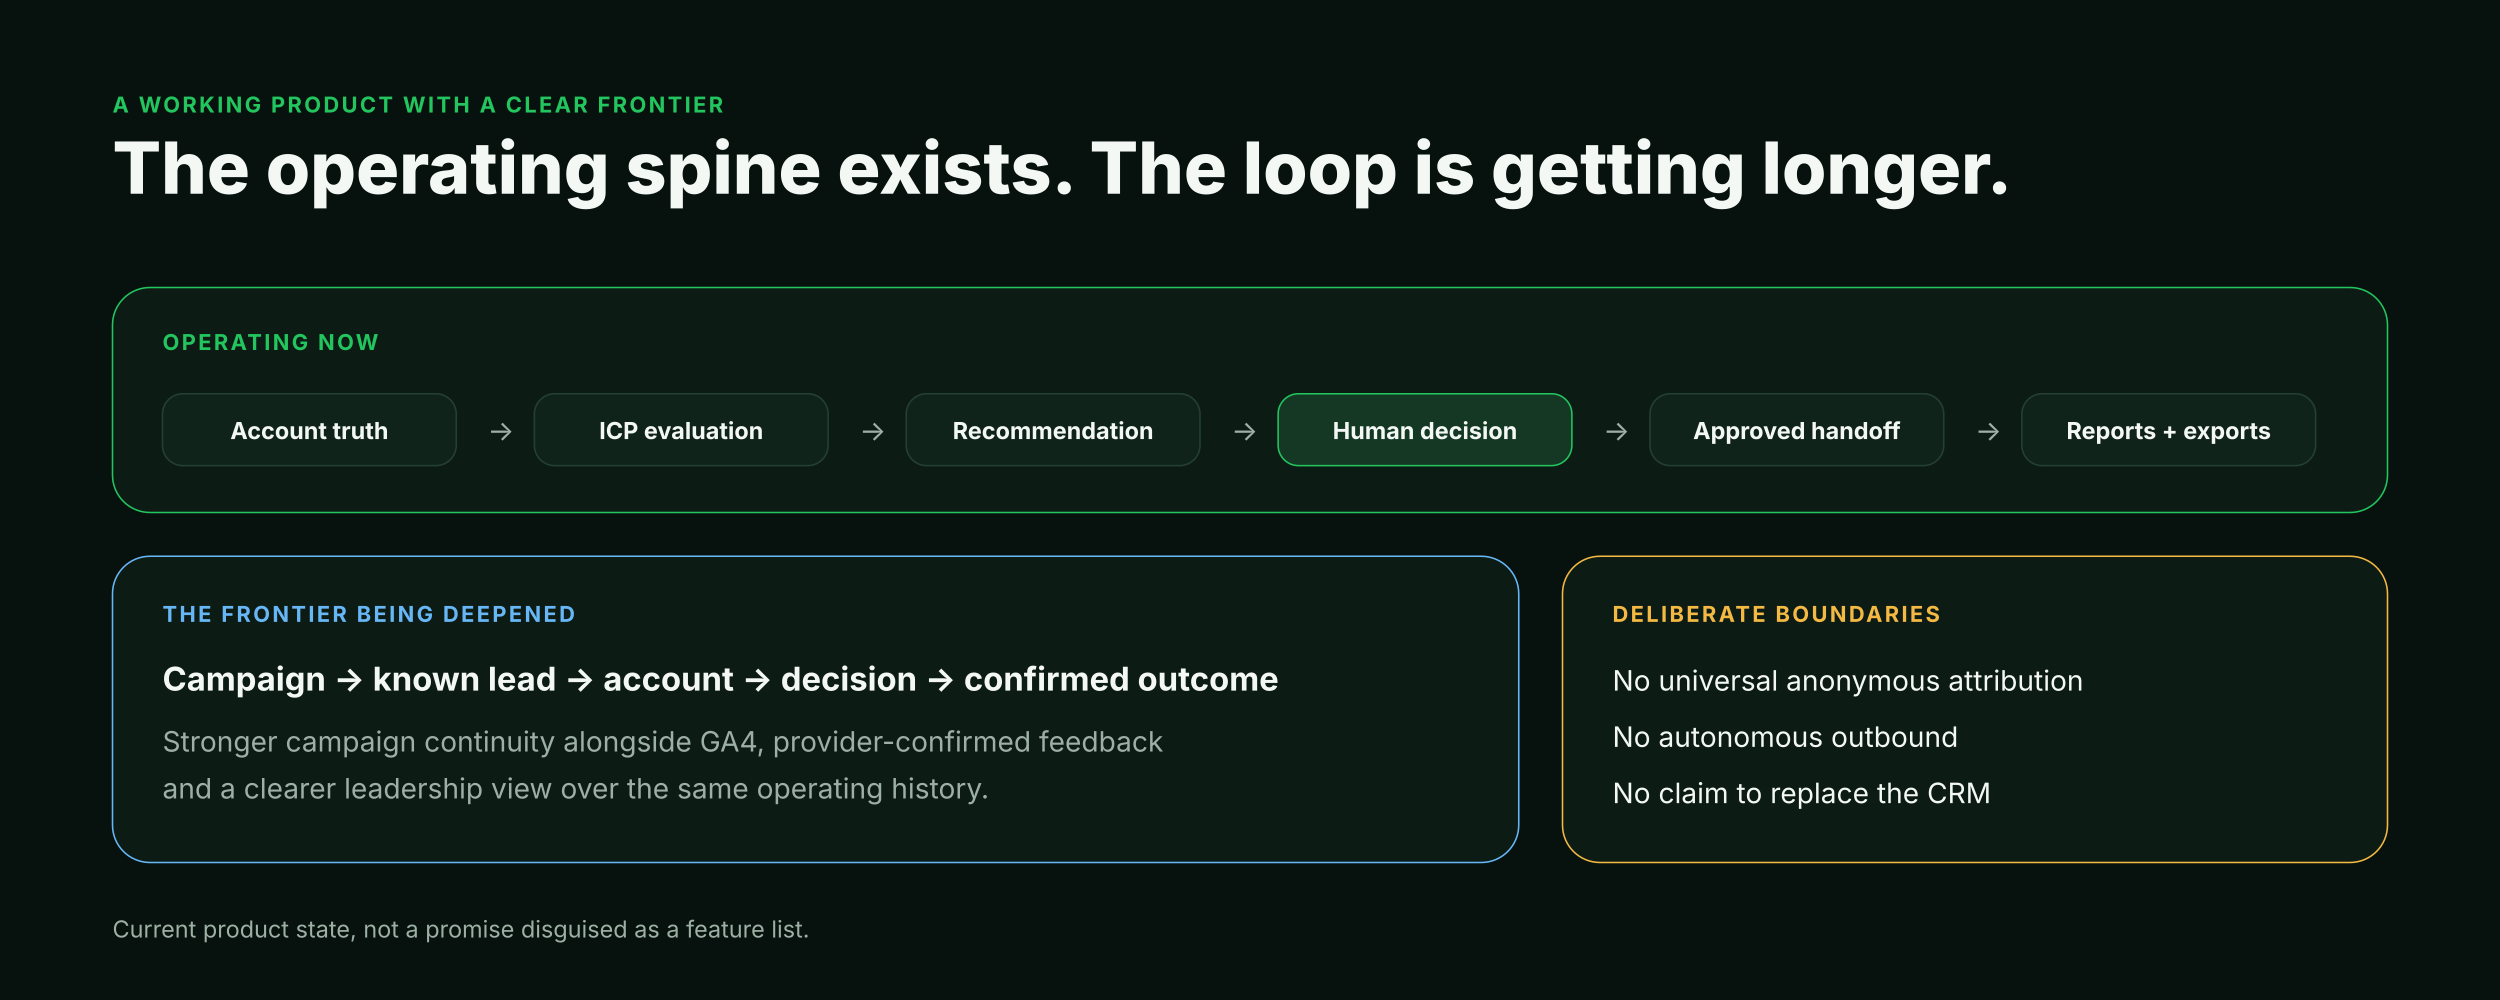
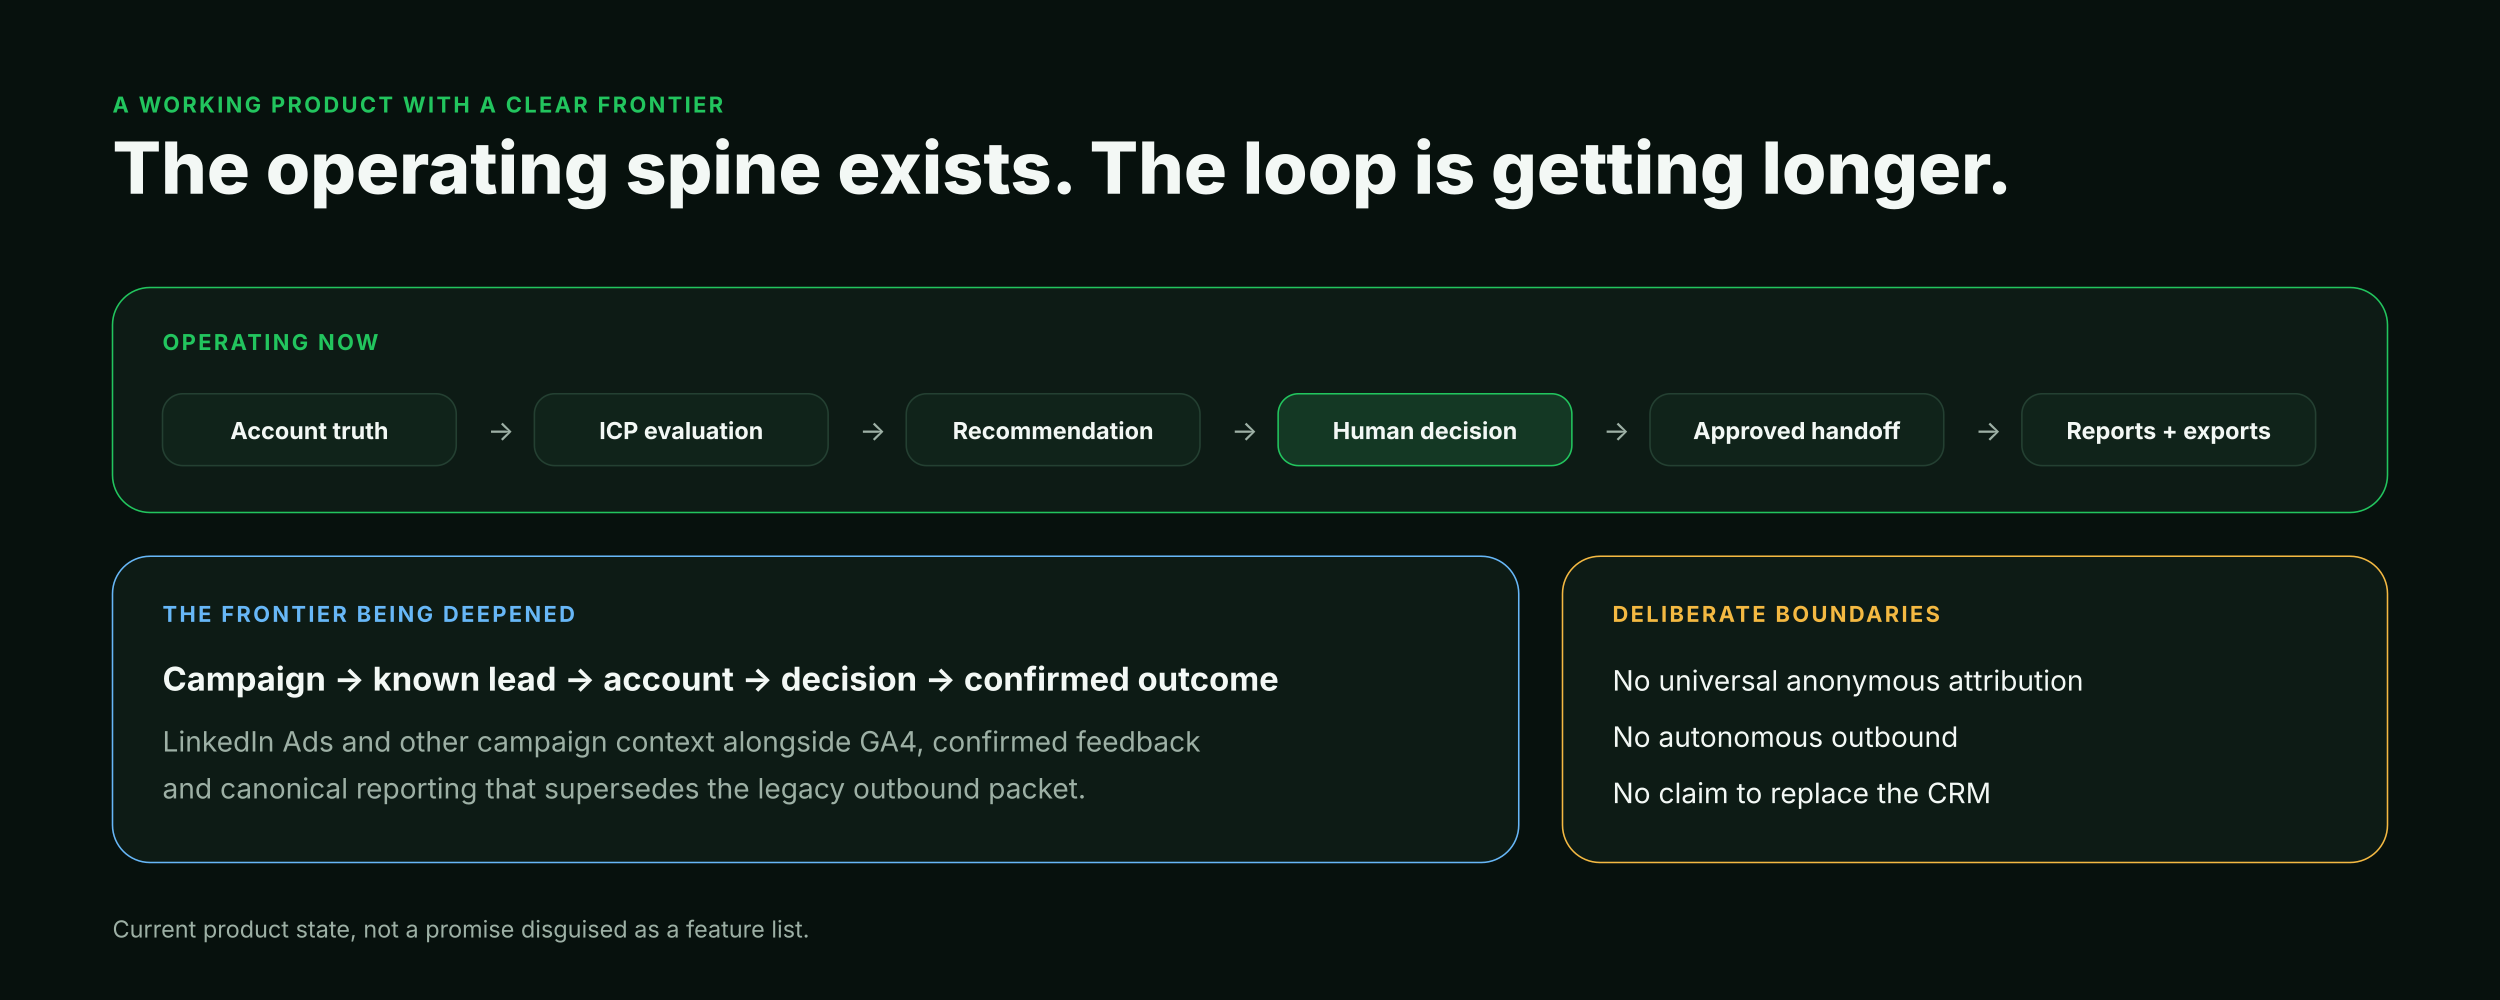
<svg xmlns="http://www.w3.org/2000/svg" width="1600" height="640" viewBox="0 0 1600 640" role="img" aria-label="Mission Control operating now, being deepened and deliberately not claimed">
  <defs>
    <filter id="shadow" x="-20%" y="-20%" width="140%" height="160%">
      <feDropShadow dx="0" dy="12" stdDeviation="18" flood-color="#00130a" flood-opacity=".10" />
    </filter>
    <linearGradient id="accent" x1="0" y1="0" x2="1" y2="1">
      <stop stop-color="#22c55e" />
      <stop offset="1" stop-color="#35d6a0" />
    </linearGradient>
    <style>
    text{font-family:Inter,-apple-system,BlinkMacSystemFont,"Segoe UI",sans-serif;fill:#f3f8f5}
    .muted{fill:#9db0a5} .green{fill:#22c55e} .amber{fill:#f4b942} .blue{fill:#67b7f7} .red{fill:#fb7185}
    .label{font-size:14px;font-weight:700;letter-spacing:1.5px} .small{font-size:15px} .body{font-size:18px} .h3{font-size:21px;font-weight:700}.h2{font-size:30px;font-weight:750}.h1{font-size:46px;font-weight:780}
  </style>
  </defs>
  <rect width="100%" height="100%" fill="#07110d" />
  <text x="72" y="72" class="label green">A WORKING PRODUCT WITH A CLEAR FRONTIER</text>
  <text x="72" y="124" class="h1">The operating spine exists. The loop is getting longer.</text>
  <rect x="72" y="184" width="1456" height="144" rx="24" fill="#0d1b15" stroke="#22c55e" />
  <text x="104" y="224" class="label green">OPERATING NOW</text>
  <rect x="104" y="252" width="188" height="46" rx="13" fill="#10231a" stroke="#244032" />
  <text x="198" y="281" text-anchor="middle" class="small" font-weight="700">Account truth</text>
  <text x="312" y="282" class="body muted">→</text>
  <rect x="342" y="252" width="188" height="46" rx="13" fill="#10231a" stroke="#244032" />
  <text x="436" y="281" text-anchor="middle" class="small" font-weight="700">ICP evaluation</text>
  <text x="550" y="282" class="body muted">→</text>
  <rect x="580" y="252" width="188" height="46" rx="13" fill="#10231a" stroke="#244032" />
  <text x="674" y="281" text-anchor="middle" class="small" font-weight="700">Recommendation</text>
  <text x="788" y="282" class="body muted">→</text>
  <rect x="818" y="252" width="188" height="46" rx="13" fill="#143824" stroke="#22c55e" />
  <text x="912" y="281" text-anchor="middle" class="small" font-weight="700">Human decision</text>
  <text x="1026" y="282" class="body muted">→</text>
  <rect x="1056" y="252" width="188" height="46" rx="13" fill="#10231a" stroke="#244032" />
  <text x="1150" y="281" text-anchor="middle" class="small" font-weight="700">Approved handoff</text>
  <text x="1264" y="282" class="body muted">→</text>
  <rect x="1294" y="252" width="188" height="46" rx="13" fill="#10231a" stroke="#244032" />
  <text x="1388" y="281" text-anchor="middle" class="small" font-weight="700">Reports + exports</text>
  <rect x="72" y="356" width="900" height="196" rx="24" fill="#0d1b15" stroke="#67b7f7" />
  <text x="104" y="398" class="label blue">THE FRONTIER BEING DEEPENED</text>
  <text x="104" y="442" class="h3">Campaign → known lead → account → decision → confirmed outcome</text>
-   <text x="104" y="481" class="body muted">Stronger campaign continuity alongside GA4, provider-confirmed feedback</text>
-   <text x="104" y="511" class="body muted">and a clearer leadership view over the same operating history.</text>
+   <text x="104" y="481" class="body muted">LinkedIn Ads and other campaign context alongside GA4, confirmed feedback</text>
+   <text x="104" y="511" class="body muted">and canonical reporting that supersedes the legacy outbound packet.</text>
  <rect x="1000" y="356" width="528" height="196" rx="24" fill="#0d1b15" stroke="#f4b942" />
  <text x="1032" y="398" class="label amber">DELIBERATE BOUNDARIES</text>
  <text x="1032" y="442" class="body">No universal anonymous attribution</text>
  <text x="1032" y="478" class="body">No autonomous outbound</text>
  <text x="1032" y="514" class="body">No claim to replace the CRM</text>
  <text x="72" y="600" class="small muted">Current product state, not a promise disguised as a feature list.</text>
</svg>
